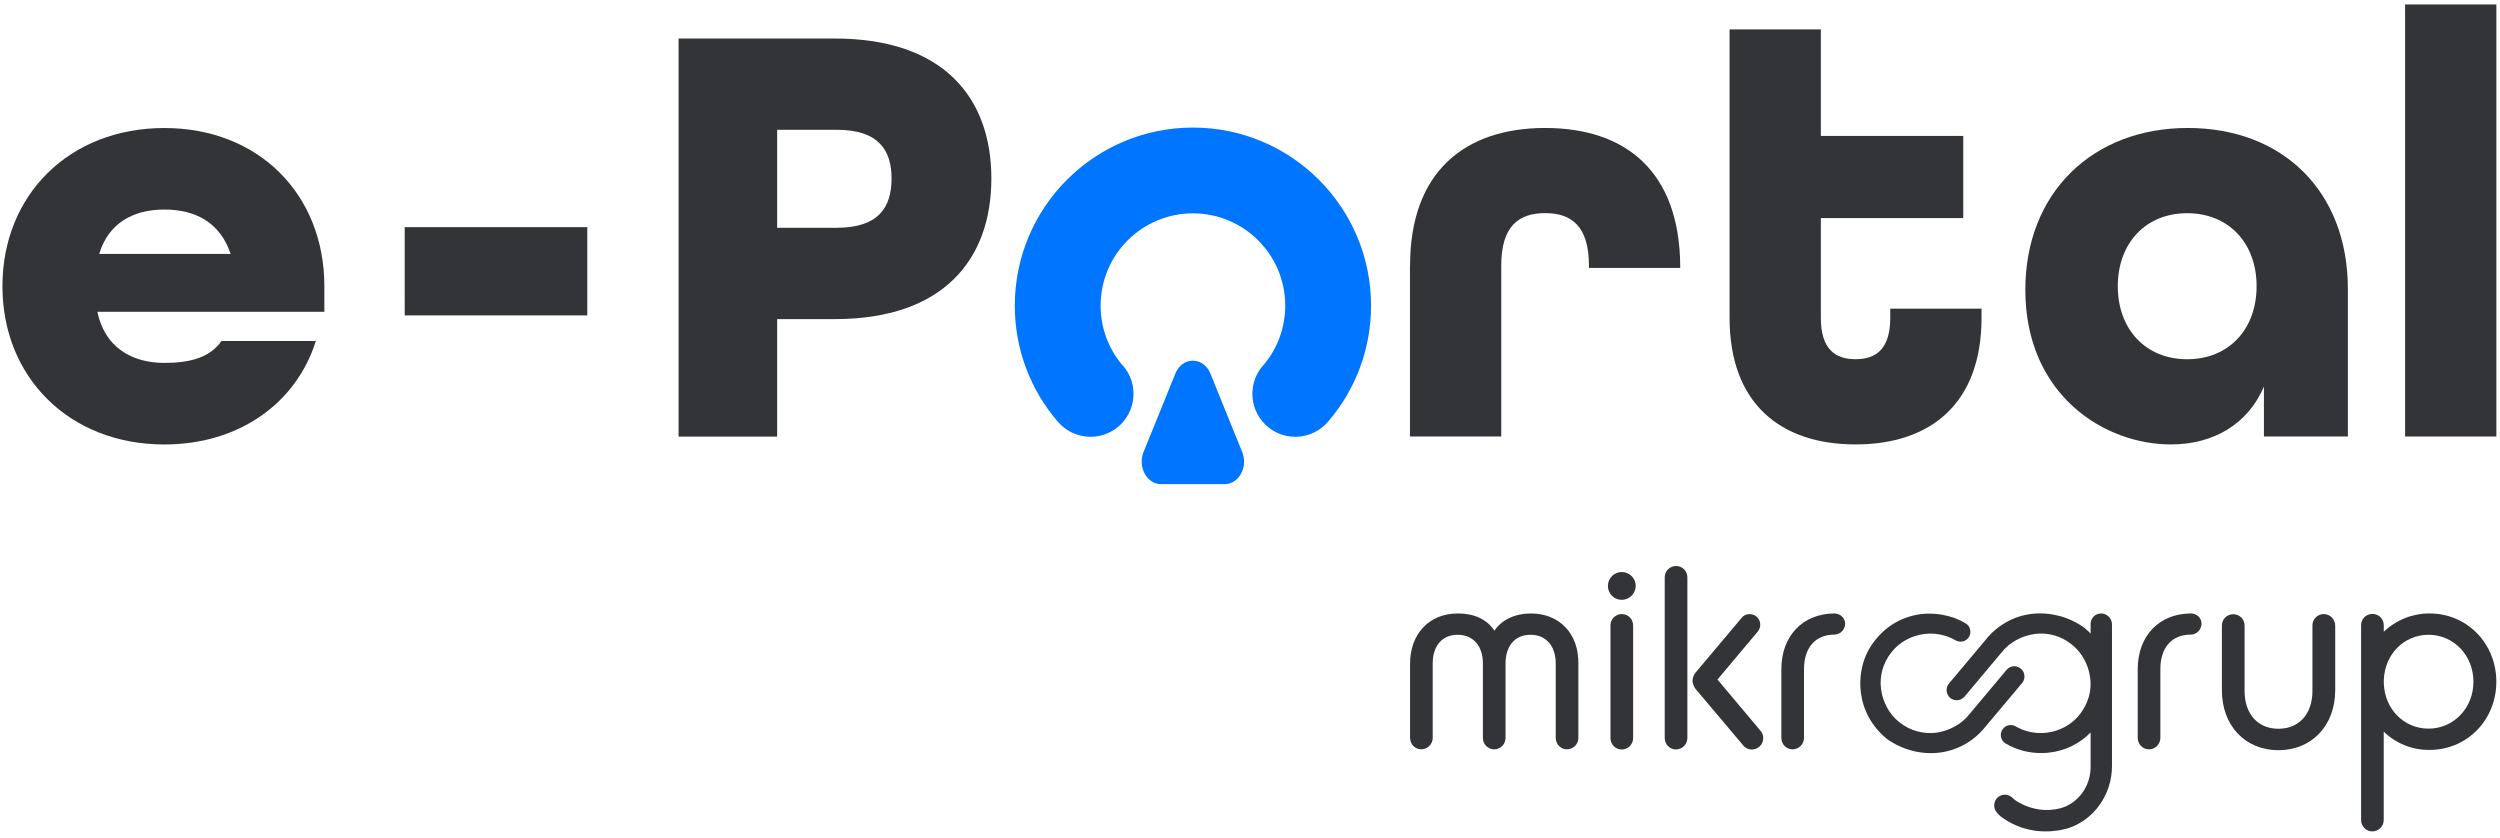
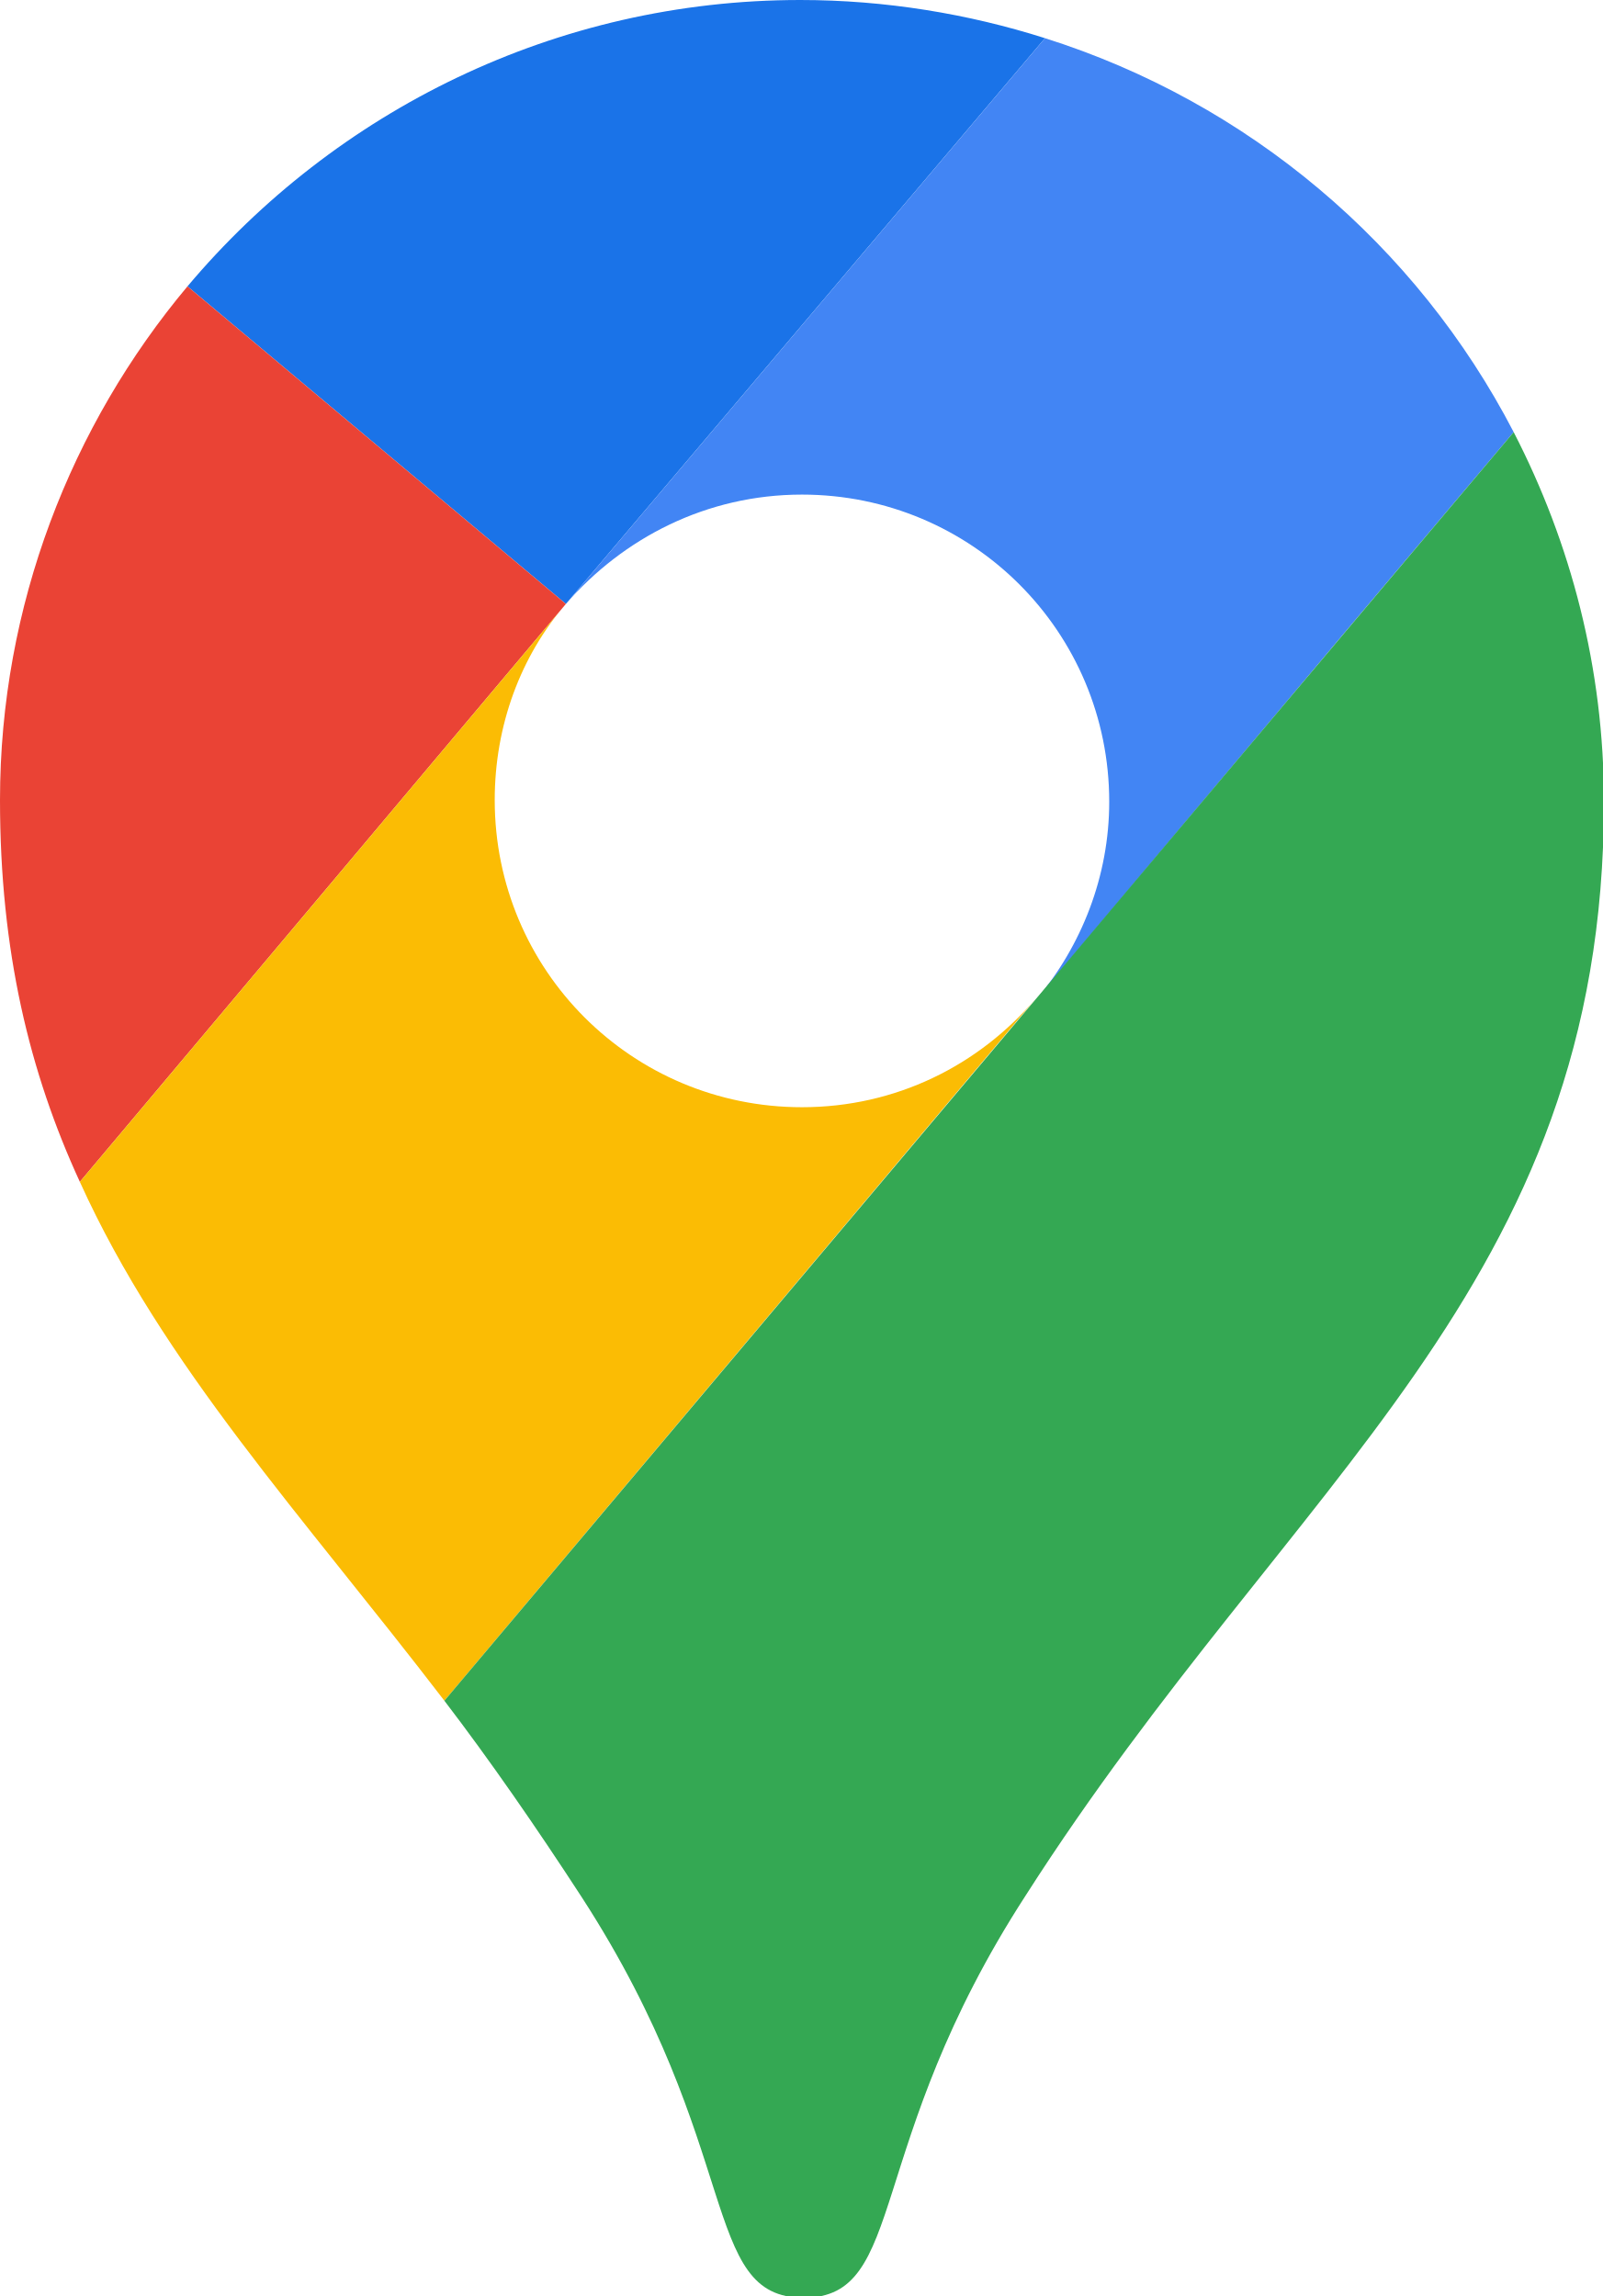
- <svg xmlns="http://www.w3.org/2000/svg" version="1.1" id="Layer_1" x="0px" y="0px" viewBox="0 0 566.34 189.69" style="enable-background:new 0 0 566.34 189.69;" xml:space="preserve">
-   <style type="text/css">
- 	.st0{fill:#0075FF;}
- 	.st1{fill:#333438;}
- </style>
-   <g>
-     <g>
-       <g>
-         <path class="st1" d="M0.55,64.84c0-20.68,15.16-35.84,36.67-35.84c21.51,0,36.26,15.16,36.26,35.84v5.79H22.06     c1.66,8,7.72,11.58,15.16,11.58c5.93,0,10.34-1.24,12.96-4.96h21.37c-4.41,14.06-17.37,23.44-34.33,23.44     C15.72,100.68,0.55,85.51,0.55,64.84z M52.25,57.53c-2.34-7.03-7.86-10.06-15.03-10.06c-7.17,0-12.68,3.17-14.75,10.06H52.25z" />
-         <path class="st1" d="M91.68,51.46h41.36v19.99H91.68V51.46z" />
-         <path class="st1" d="M153.72,8.73h35.43c24.54,0,35.43,13.37,35.43,31.71s-10.89,31.85-35.43,31.85h-13.1v26.61h-22.33V8.73z      M189.56,51.6c9.51,0,12.41-4.69,12.41-11.17c0-6.34-2.89-11.03-12.41-11.03h-13.51v22.2H189.56z" />
-         <path class="st1" d="M319.43,60.15c0-21.23,12.41-31.16,30.6-31.16s30.47,9.79,30.6,31.29v0.41h-20.68v-0.55     c0-9.1-4.14-11.86-9.93-11.86c-5.79,0-9.93,2.76-9.93,11.86v38.74h-20.68V60.15z" />
-         <path class="st1" d="M391.81,72V6.66h20.68v24.13h32.26v18.61h-32.26V72c0,7.17,3.31,9.37,7.86,9.37s7.86-2.21,7.86-9.37v-2.07     h20.68V72c0,19.44-11.58,28.68-28.54,28.68C403.39,100.68,391.81,91.44,391.81,72z" />
-         <path class="st1" d="M458.81,65.66c0-21.92,15.16-36.67,36.81-36.67c21.37,0,36.26,14.2,36.26,36.53v33.36h-19.02v-11.3     c-3.59,8.41-11.31,13.1-21.09,13.1C476.6,100.68,458.81,89.37,458.81,65.66z M511.2,64.84c0-9.79-6.34-16.54-15.72-16.54     s-15.72,6.75-15.72,16.54c0,9.79,6.34,16.54,15.72,16.54S511.2,74.62,511.2,64.84z" />
-         <path class="st1" d="M544.84,1.01h20.68v97.88h-20.68V1.01z" />
-       </g>
-       <g>
-         <path class="st1" d="M476.13,138.97c-1.34-0.07-2.46,0.92-2.53,2.26c0,0.07,0,0.14,0,0.17v2.12c-0.45-0.45-0.89-0.86-1.37-1.27     c-1.75-1.27-3.7-2.19-5.79-2.74c-1.99-0.51-4.07-0.68-6.13-0.45c-2.05,0.24-4.01,0.86-5.79,1.88c-1.85,1.03-3.49,2.43-4.79,4.11     l-8.22,9.79c-0.82,0.96-0.68,2.43,0.27,3.25s2.43,0.68,3.25-0.27l0,0l8.29-9.89c0.92-1.2,2.12-2.23,3.46-2.94     c1.3-0.72,2.7-1.16,4.14-1.37c2.98-0.41,5.96,0.45,8.29,2.29c1.2,0.92,2.19,2.09,2.91,3.42c0.72,1.27,1.16,2.67,1.37,4.14     c0.21,1.44,0.1,2.91-0.27,4.28c-0.41,1.47-1.1,2.81-2.02,4.01c-0.92,1.2-2.09,2.19-3.42,2.91c-2.6,1.4-5.65,1.78-8.49,0.99     c-0.92-0.24-1.81-0.62-2.64-1.1c-0.99-0.58-2.26-0.34-2.94,0.58c-0.38,0.51-0.55,1.16-0.41,1.81c0.1,0.62,0.48,1.13,0.99,1.44     c1.23,0.75,2.57,1.3,3.97,1.68c1.99,0.51,4.04,0.65,6.06,0.41c3.53-0.41,6.81-2.02,9.28-4.55v7.81c0,4.42-2.84,8.29-6.92,9.38     c-1.51,0.38-3.08,0.48-4.62,0.27c-1.61-0.21-3.15-0.75-4.55-1.51c-0.34-0.17-0.65-0.38-0.96-0.58c-0.24-0.21-0.51-0.38-0.72-0.62     l0,0c-0.96-0.92-2.5-0.86-3.42,0.1c-0.72,0.79-0.86,1.95-0.34,2.88l0,0c0.21,0.34,0.45,0.65,0.75,0.92     c0.1,0.1,0.21,0.21,0.34,0.31l0,0l0,0l0.14,0.1l0.07,0.07l0.14,0.1c0.51,0.38,1.06,0.72,1.61,1.03c1.95,1.1,4.07,1.78,6.3,2.05     c0.65,0.07,1.34,0.1,2.02,0.1c0.72,0,1.47-0.03,2.19-0.14c0.82-0.07,1.61-0.24,2.4-0.45l0.31-0.07l0,0     c5.96-1.85,10.1-7.63,10.1-14.14v-32.08C478.46,140.17,477.43,139.08,476.13,138.97z" />
-         <path class="st1" d="M458.6,152.98c-0.07-0.62-0.38-1.2-0.89-1.57c-0.96-0.75-2.36-0.62-3.15,0.34l-8.29,9.89     c-0.92,1.2-2.12,2.23-3.46,2.94c-1.3,0.72-2.7,1.2-4.14,1.4c-2.94,0.38-5.96-0.45-8.29-2.29c-1.2-0.92-2.19-2.09-2.91-3.42     c-0.68-1.3-1.16-2.67-1.34-4.14c-0.41-2.94,0.45-5.96,2.29-8.29c0.92-1.2,2.09-2.19,3.42-2.91c2.6-1.4,5.65-1.78,8.49-0.99     c0.92,0.24,1.81,0.62,2.64,1.1c0.99,0.58,2.26,0.34,2.94-0.55c0.38-0.51,0.55-1.16,0.41-1.81c-0.1-0.62-0.48-1.13-0.99-1.44     c-1.23-0.75-2.57-1.3-3.97-1.68c-1.99-0.51-4.04-0.68-6.09-0.45c-2.02,0.24-3.97,0.86-5.75,1.85c-1.85,1.03-3.46,2.43-4.76,4.11     c-1.34,1.64-2.29,3.56-2.81,5.61c-0.51,1.99-0.65,4.04-0.41,6.09c0.24,2.02,0.86,4.01,1.85,5.79c0.99,1.81,2.36,3.42,3.97,4.76     c1.75,1.27,3.7,2.19,5.79,2.74c1.4,0.38,2.84,0.55,4.28,0.55c0.62,0,1.23-0.03,1.85-0.1c2.02-0.24,4.01-0.89,5.79-1.88     c1.85-1.03,3.46-2.43,4.79-4.11l8.22-9.79C458.5,154.24,458.67,153.63,458.6,152.98z" />
-         <path class="st1" d="M346.79,138.97c-3.56,0-6.61,1.44-8.25,3.9c-1.71-2.57-4.55-3.9-8.29-3.9c-6.47,0-10.82,4.59-10.82,11.4     v16.74c-0.03,1.4,1.06,2.6,2.46,2.64c0.03,0,0.07,0,0.1,0c1.44-0.03,2.6-1.2,2.57-2.64v-16.81c0-4.01,2.16-6.5,5.65-6.5     s5.72,2.5,5.72,6.5v16.81c-0.03,1.4,1.06,2.6,2.46,2.64c0.03,0,0.07,0,0.1,0c1.44,0,2.6-1.2,2.57-2.64v-16.81     c0-4.01,2.16-6.5,5.65-6.5s5.72,2.5,5.72,6.5v16.81c-0.03,1.4,1.06,2.6,2.46,2.64c0.03,0,0.07,0,0.1,0     c1.44-0.03,2.6-1.2,2.57-2.64v-16.74C357.67,143.56,353.29,138.97,346.79,138.97z" />
-         <path class="st1" d="M367.4,129.59c-1.71-0.03-3.12,1.37-3.15,3.08c0,0.03,0,0.03,0,0.07c0,1.75,1.4,3.15,3.15,3.15     c1.75-0.03,3.12-1.44,3.15-3.15C370.55,131,369.14,129.59,367.4,129.59z" />
-         <path class="st1" d="M367.4,139.11c-1.4,0-2.57,1.13-2.57,2.53c0,0.03,0,0.03,0,0.07v25.44c-0.03,1.4,1.06,2.6,2.46,2.64     c0.03,0,0.07,0,0.1,0c1.44,0,2.6-1.2,2.57-2.64v-25.44C369.96,140.24,368.83,139.11,367.4,139.11z" />
-         <path class="st1" d="M379.69,128.22c-1.4,0-2.57,1.13-2.57,2.53c0,0.03,0,0.03,0,0.07v36.32c-0.03,1.4,1.06,2.6,2.46,2.64     c0.03,0,0.07,0,0.1,0c1.44-0.03,2.6-1.2,2.57-2.64v-36.32C382.29,129.39,381.12,128.22,379.69,128.22z" />
-         <path class="st1" d="M389.07,153.94l9.11-10.85c0.38-0.45,0.58-0.99,0.58-1.57c0-1.34-1.06-2.4-2.4-2.4c-0.03,0-0.03,0-0.07,0     c-0.72,0-1.4,0.34-1.81,0.92l-10.34,12.29c-0.45,0.51-0.68,1.16-0.72,1.85c0.03,0.68,0.27,1.34,0.68,1.88l10.75,12.74     c0.45,0.62,1.2,0.99,1.95,0.99c1.4,0.03,2.6-1.06,2.64-2.5c0.03-0.65-0.21-1.3-0.65-1.78L389.07,153.94z" />
-         <path class="st1" d="M415.63,138.97c-7.22,0-12.09,5.07-12.09,12.63v15.51c-0.03,1.4,1.06,2.6,2.46,2.64c0.03,0,0.07,0,0.1,0     c1.44,0,2.6-1.2,2.57-2.64v-15.51c0-4.9,2.57-7.84,6.92-7.84c1.3-0.03,2.36-1.1,2.4-2.4     C418.03,140.07,416.97,139.01,415.63,138.97L415.63,138.97z" />
-         <path class="st1" d="M496.36,138.97c-7.22,0-12.09,5.07-12.09,12.63v15.51c-0.03,1.4,1.06,2.6,2.46,2.64c0.03,0,0.07,0,0.1,0     c1.44,0,2.6-1.2,2.57-2.64v-15.51c0-4.9,2.57-7.84,6.92-7.84c1.3-0.03,2.36-1.1,2.4-2.4     C498.79,140.07,497.73,139.01,496.36,138.97C496.4,138.97,496.4,138.97,496.36,138.97z" />
-         <path class="st1" d="M526.42,139.11c-1.4,0-2.57,1.13-2.57,2.53c0,0.03,0,0.03,0,0.07v14.82c0,5.2-3.01,8.56-7.7,8.56     c-4.69,0-7.67-3.36-7.67-8.56v-14.82c0-1.44-1.16-2.57-2.57-2.57s-2.57,1.13-2.57,2.53c0,0.03,0,0.03,0,0.07v14.65     c0,7.98,5.27,13.56,12.8,13.56c7.53,0,12.87-5.58,12.87-13.56v-14.65C528.99,140.24,527.82,139.11,526.42,139.11z" />
-         <path class="st1" d="M550.42,138.97c-3.87-0.03-7.6,1.47-10.41,4.14v-1.47c0-1.44-1.16-2.57-2.57-2.57     c-1.4,0-2.57,1.13-2.57,2.53c0,0.03,0,0.03,0,0.07v44.03c-0.03,1.4,1.06,2.6,2.46,2.64c0.03,0,0.07,0,0.1,0     c1.44,0,2.6-1.2,2.57-2.64v-19.96c2.77,2.7,6.54,4.21,10.41,4.14c8.46,0,15.1-6.78,15.1-15.44     C565.52,145.79,558.88,138.97,550.42,138.97z M550.15,165.06c-5.55,0-9.89-4.38-10.13-10.17V154c0.24-5.82,4.59-10.2,10.13-10.2     c5.72,0,10.17,4.69,10.17,10.65S555.83,165.06,550.15,165.06z" />
-       </g>
-       <g>
-         <g>
-           <path class="st0" d="M310.59,69.25c0-22.29-18.07-40.35-40.35-40.35c-22.29,0-40.35,18.07-40.35,40.35      c0,9.99,3.63,19.12,9.64,26.16v-0.01c1.79,2.17,4.49,3.55,7.52,3.55c5.38,0,9.73-4.36,9.73-9.73c0-2.68-1.08-5.1-2.83-6.86      v-0.01c-2.89-3.59-4.62-8.14-4.62-13.11c0-11.55,9.36-20.91,20.91-20.91c11.55,0,20.91,9.36,20.91,20.91      c0,5.04-1.78,9.66-4.76,13.27c-1.66,1.75-2.68,4.11-2.68,6.71c0,5.38,4.36,9.73,9.73,9.73c3.05,0,5.77-1.41,7.56-3.6v0      C306.98,88.33,310.59,79.21,310.59,69.25z" />
-         </g>
-         <path class="st0" d="M266.26,84.63c1.58-3.9,6.36-3.9,7.94,0l3.09,7.63l4.11,10.13c1.37,3.39-0.75,7.29-3.97,7.29h-7.2h-7.2     c-3.22,0-5.34-3.9-3.97-7.29l4.11-10.13L266.26,84.63z" />
-       </g>
-     </g>
-   </g>
+ <svg xmlns="http://www.w3.org/2000/svg" viewBox="0 0 92.3 132.3">
+   <path fill="#1a73e8" d="M60.2 2.2C55.8.8 51 0 46.1 0 32 0 19.3 6.4 10.8 16.5l21.8 18.3L60.2 2.2z" />
+   <path fill="#ea4335" d="M10.8 16.5C4.1 24.5 0 34.9 0 46.1c0 8.7 1.7 15.7 4.6 22l28-33.3-21.8-18.3z" />
+   <path fill="#4285f4" d="M46.2 28.5c9.8 0 17.7 7.9 17.7 17.7 0 4.3-1.6 8.3-4.2 11.4 0 0 13.9-16.6 27.5-32.7-5.6-10.8-15.3-19-27-22.7L32.6 34.8c3.3-3.8 8.1-6.3 13.6-6.3" />
+   <path fill="#fbbc04" d="M46.2 63.8c-9.8 0-17.7-7.9-17.7-17.7 0-4.3 1.5-8.3 4.1-11.3l-28 33.3c4.8 10.6 12.8 19.2 21 29.9l34.1-40.5c-3.3 3.9-8.1 6.3-13.5 6.3" />
+   <path fill="#34a853" d="M59.1 109.2c15.4-24.1 33.3-35 33.3-63 0-7.7-1.9-14.9-5.2-21.3L25.6 98c2.6 3.4 5.3 7.3 7.9 11.3 9.4 14.5 6.8 23.1 12.8 23.1s3.4-8.7 12.8-23.2" />
</svg>
